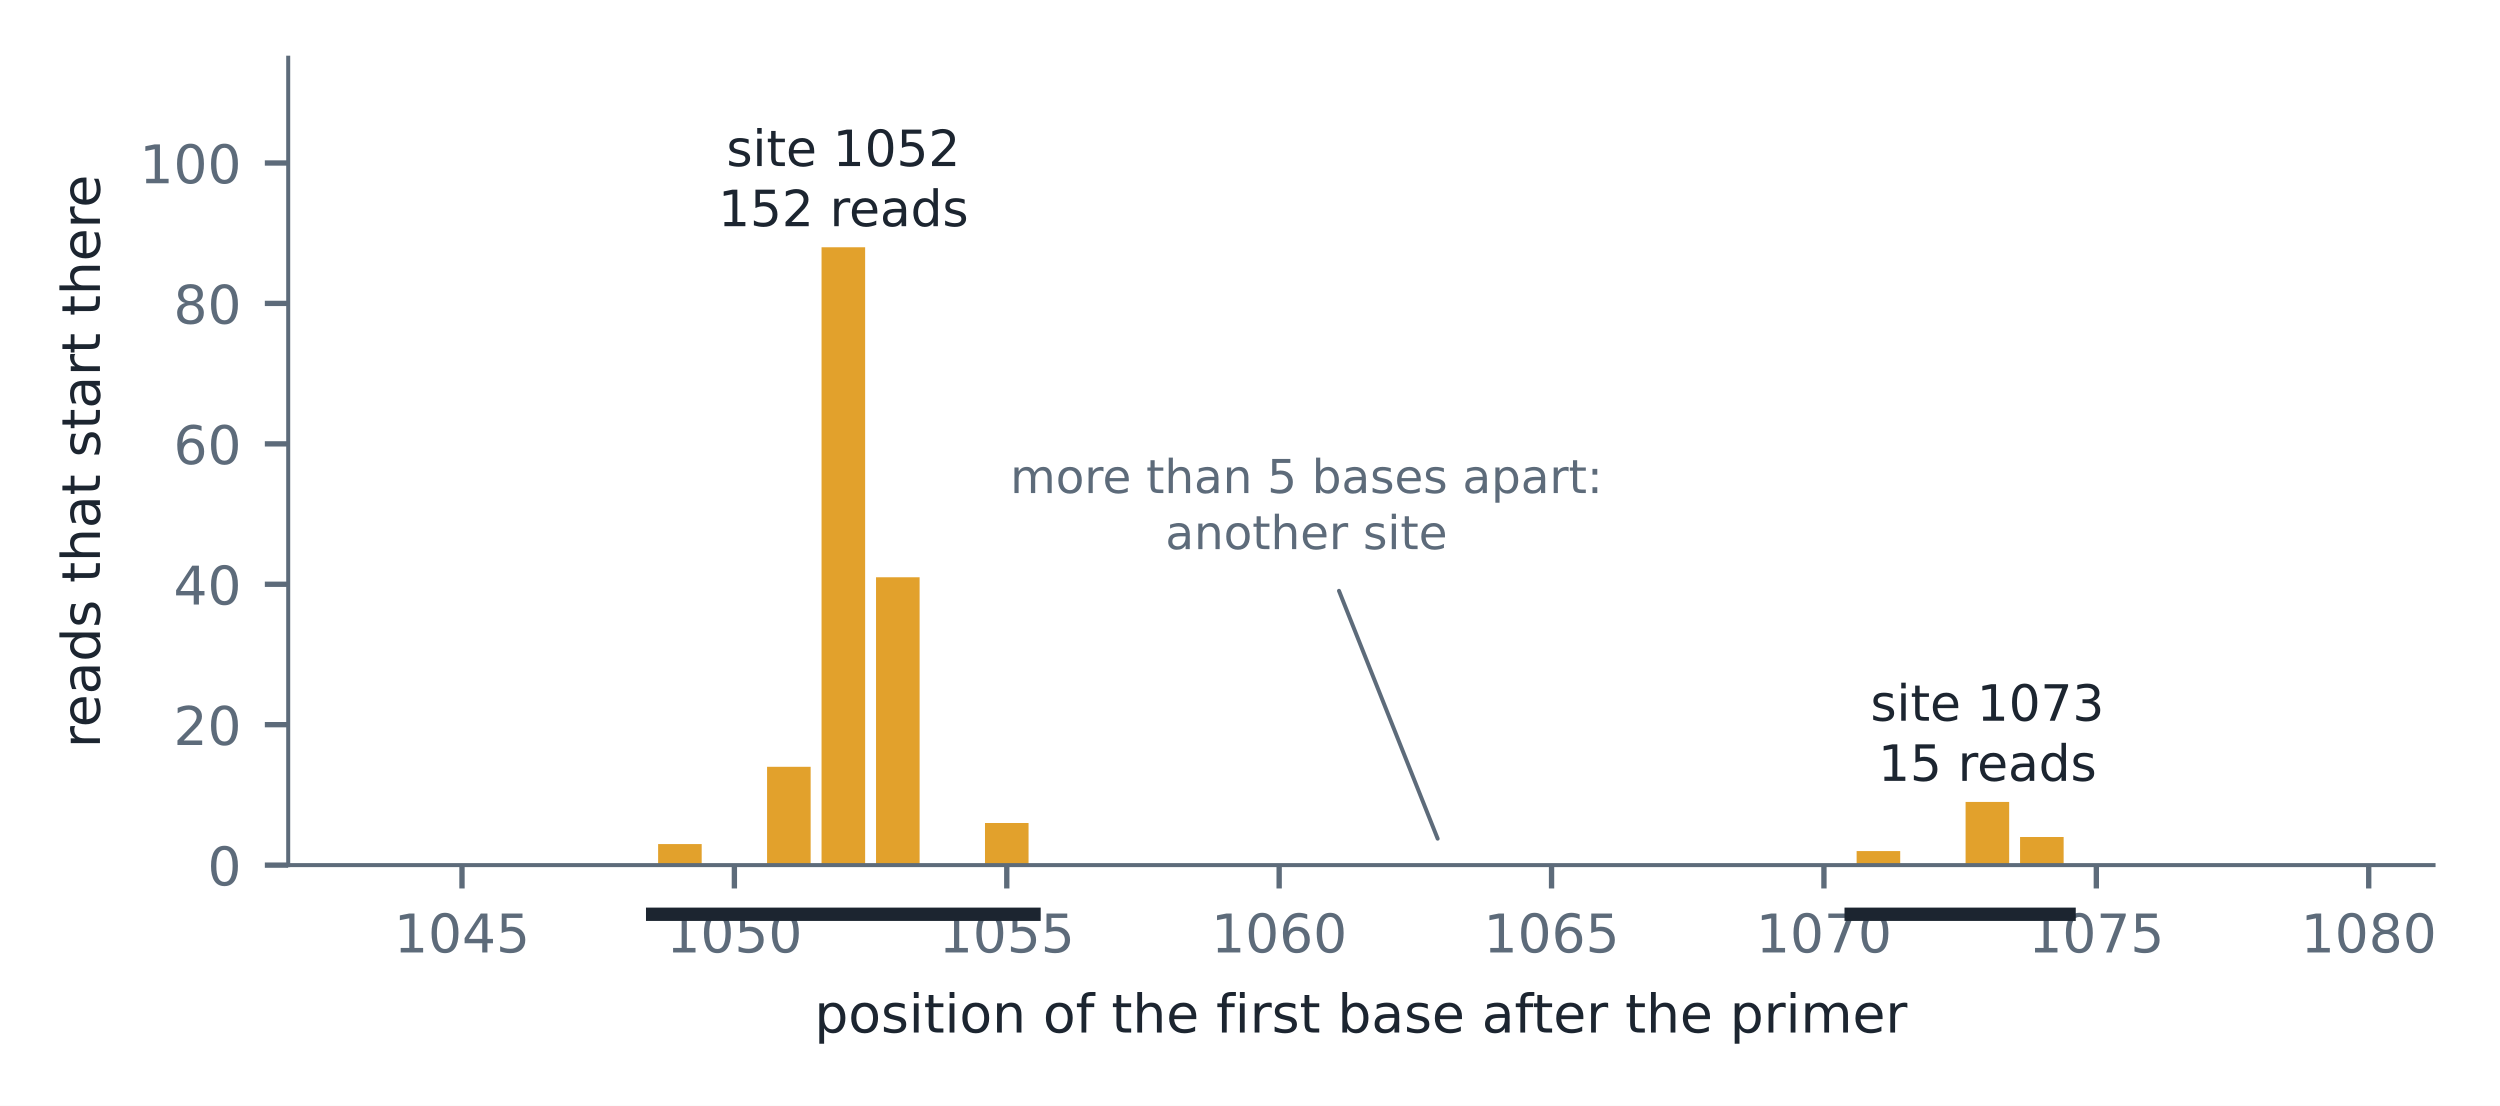
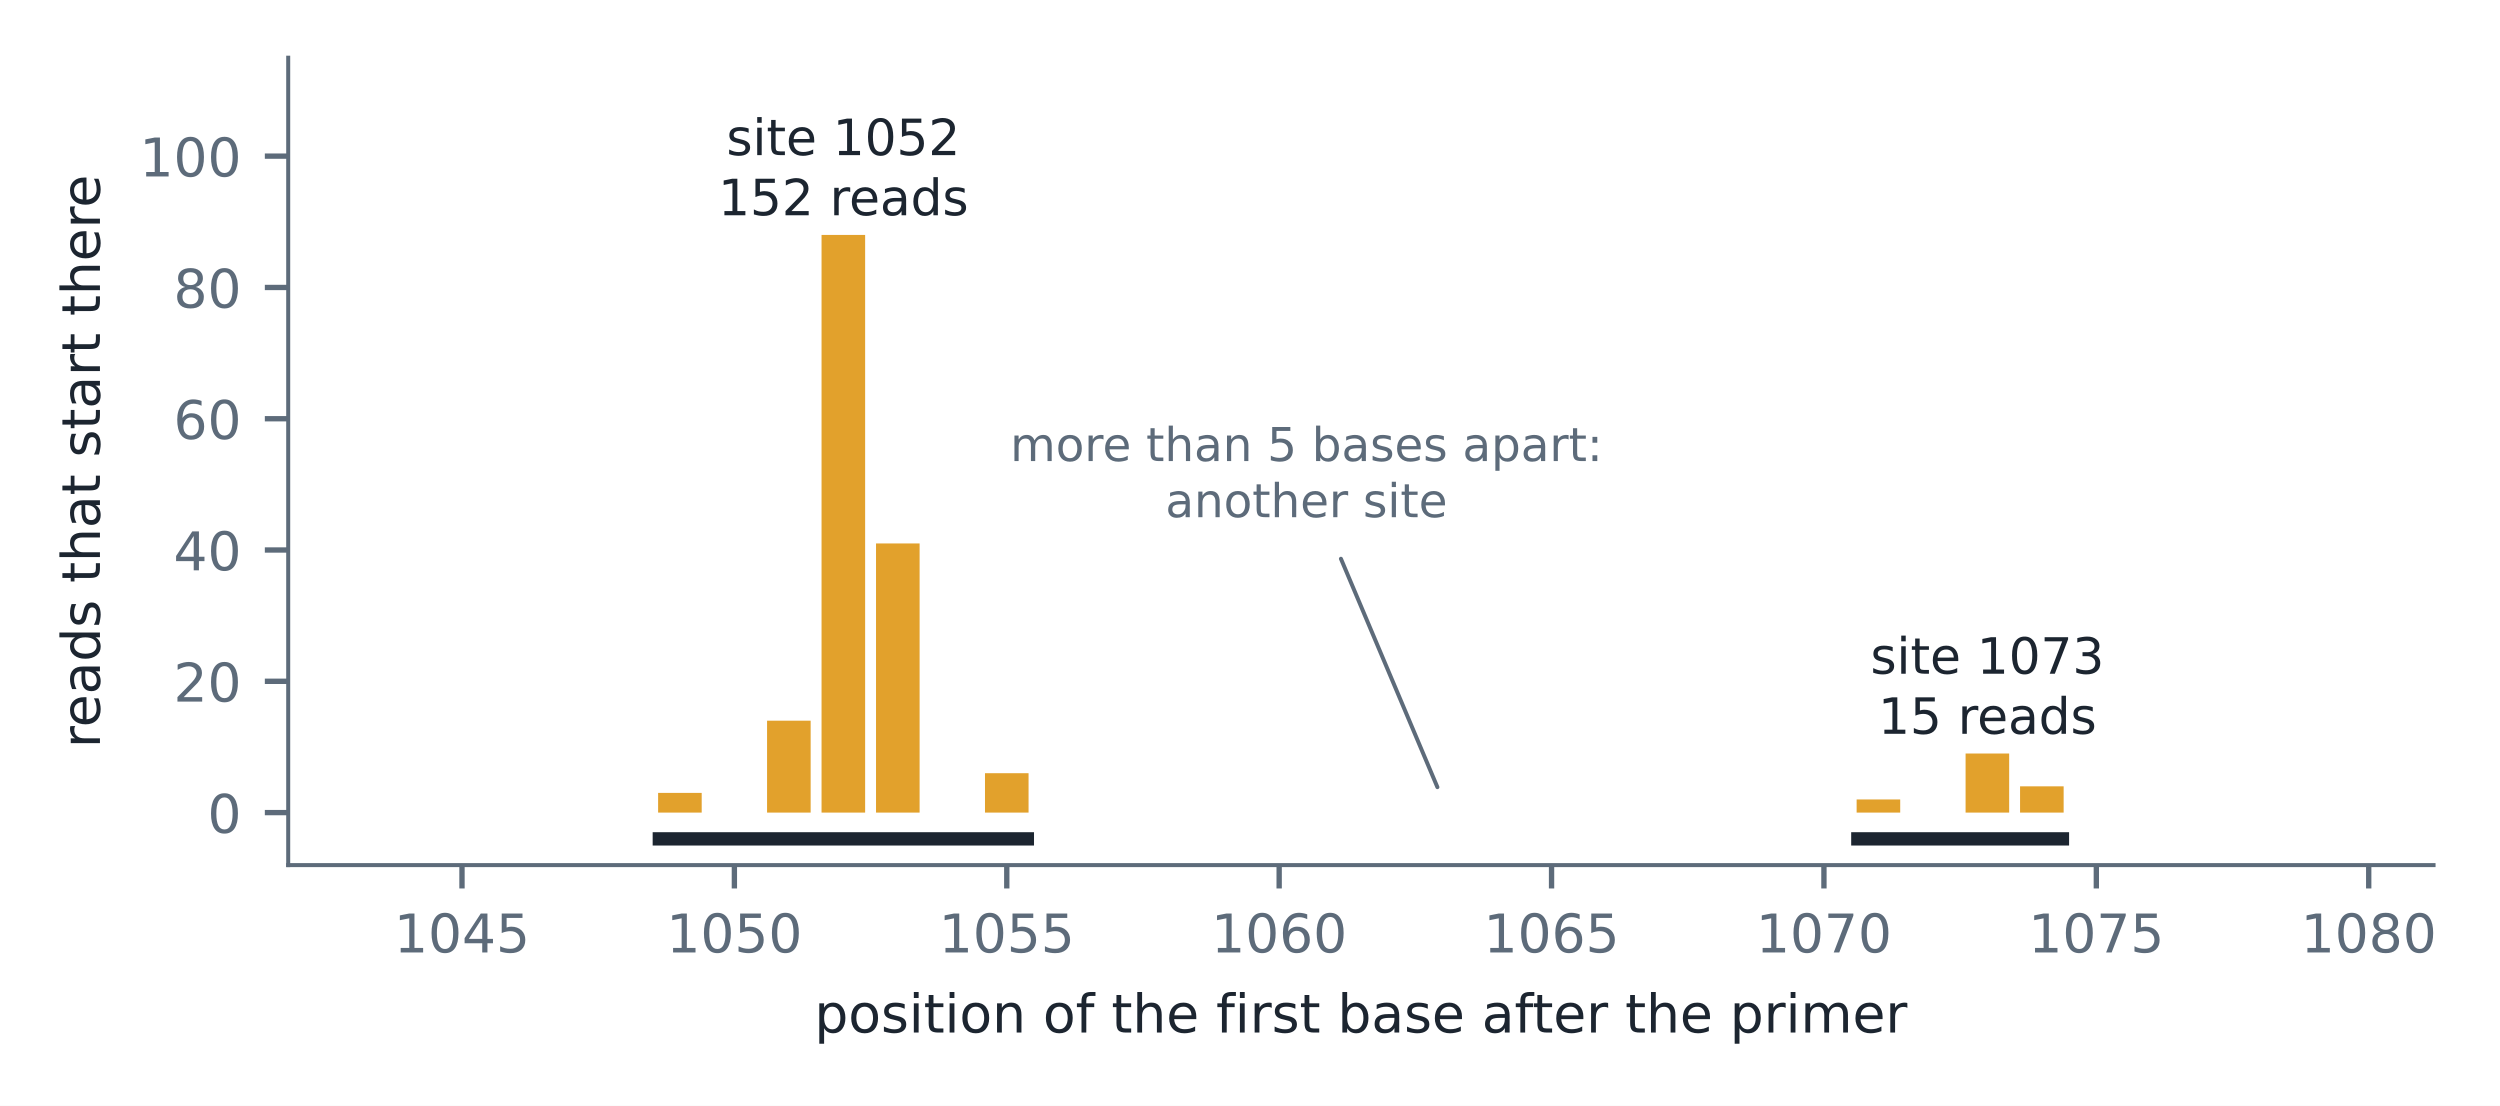
<svg xmlns="http://www.w3.org/2000/svg" xmlns:xlink="http://www.w3.org/1999/xlink" width="374.4pt" height="165.6pt" viewBox="0 0 374.4 165.6" version="1.1">
  <defs>
    <style type="text/css">*{stroke-linejoin: round; stroke-linecap: butt}</style>
  </defs>
  <g id="figure_1">
    <g id="patch_1">
      <path d="M 0 165.6  L 374.4 165.6  L 374.4 0  L 0 0  z " style="fill: #ffffff" />
    </g>
    <g id="axes_1">
      <g id="patch_2">
        <path d="M 43.162 129.558  L 364.448 129.558  L 364.448 8.64  L 43.162 8.64  z " style="fill: #ffffff" />
      </g>
      <g id="patch_3">
-         <path d="M 57.766 129.558  L 64.293 129.558  L 64.293 129.558  L 57.766 129.558  z " clip-path="url(#p33899de328)" style="fill: #e2a12c" />
+         <path d="M 57.766 121.694  L 64.293 121.694  L 64.293 121.694  L 57.766 121.694  z " clip-path="url(#peac28c857e)" style="fill: #e2a12c" />
      </g>
      <g id="patch_4">
-         <path d="M 65.924 129.558  L 72.451 129.558  L 72.451 129.558  L 65.924 129.558  z " clip-path="url(#p33899de328)" style="fill: #e2a12c" />
+         <path d="M 65.924 121.694  L 72.451 121.694  L 72.451 121.694  L 65.924 121.694  z " clip-path="url(#peac28c857e)" style="fill: #e2a12c" />
      </g>
      <g id="patch_5">
-         <path d="M 74.083 129.558  L 80.61 129.558  L 80.61 129.558  L 74.083 129.558  z " clip-path="url(#p33899de328)" style="fill: #e2a12c" />
+         <path d="M 74.083 121.694  L 80.61 121.694  L 80.61 121.694  L 74.083 121.694  z " clip-path="url(#peac28c857e)" style="fill: #e2a12c" />
      </g>
      <g id="patch_6">
-         <path d="M 82.242 129.558  L 88.769 129.558  L 88.769 129.558  L 82.242 129.558  z " clip-path="url(#p33899de328)" style="fill: #e2a12c" />
+         <path d="M 82.242 121.694  L 88.769 121.694  L 88.769 121.694  L 82.242 121.694  z " clip-path="url(#peac28c857e)" style="fill: #e2a12c" />
      </g>
      <g id="patch_7">
-         <path d="M 90.4 129.558  L 96.927 129.558  L 96.927 129.558  L 90.4 129.558  z " clip-path="url(#p33899de328)" style="fill: #e2a12c" />
+         <path d="M 90.4 121.694  L 96.927 121.694  L 96.927 121.694  L 90.4 121.694  z " clip-path="url(#peac28c857e)" style="fill: #e2a12c" />
      </g>
      <g id="patch_8">
-         <path d="M 98.559 129.558  L 105.086 129.558  L 105.086 126.404  L 98.559 126.404  z " clip-path="url(#p33899de328)" style="fill: #e2a12c" />
+         <path d="M 98.559 121.694  L 105.086 121.694  L 105.086 118.744  L 98.559 118.744  z " clip-path="url(#peac28c857e)" style="fill: #e2a12c" />
      </g>
      <g id="patch_9">
-         <path d="M 106.717 129.558  L 113.244 129.558  L 113.244 129.558  L 106.717 129.558  z " clip-path="url(#p33899de328)" style="fill: #e2a12c" />
+         <path d="M 106.717 121.694  L 113.244 121.694  L 113.244 121.694  L 106.717 121.694  z " clip-path="url(#peac28c857e)" style="fill: #e2a12c" />
      </g>
      <g id="patch_10">
-         <path d="M 114.876 129.558  L 121.403 129.558  L 121.403 114.838  L 114.876 114.838  z " clip-path="url(#p33899de328)" style="fill: #e2a12c" />
+         <path d="M 114.876 121.694  L 121.403 121.694  L 121.403 107.93  L 114.876 107.93  z " clip-path="url(#peac28c857e)" style="fill: #e2a12c" />
      </g>
      <g id="patch_11">
-         <path d="M 123.035 129.558  L 129.562 129.558  L 129.562 37.029  L 123.035 37.029  z " clip-path="url(#p33899de328)" style="fill: #e2a12c" />
+         <path d="M 123.035 121.694  L 129.562 121.694  L 129.562 35.183  L 123.035 35.183  z " clip-path="url(#peac28c857e)" style="fill: #e2a12c" />
      </g>
      <g id="patch_12">
-         <path d="M 131.193 129.558  L 137.72 129.558  L 137.72 86.448  L 131.193 86.448  z " clip-path="url(#p33899de328)" style="fill: #e2a12c" />
+         <path d="M 131.193 121.694  L 137.72 121.694  L 137.72 81.387  L 131.193 81.387  z " clip-path="url(#peac28c857e)" style="fill: #e2a12c" />
      </g>
      <g id="patch_13">
-         <path d="M 139.352 129.558  L 145.879 129.558  L 145.879 129.558  L 139.352 129.558  z " clip-path="url(#p33899de328)" style="fill: #e2a12c" />
+         <path d="M 139.352 121.694  L 145.879 121.694  L 145.879 121.694  L 139.352 121.694  z " clip-path="url(#peac28c857e)" style="fill: #e2a12c" />
      </g>
      <g id="patch_14">
-         <path d="M 147.511 129.558  L 154.037 129.558  L 154.037 123.249  L 147.511 123.249  z " clip-path="url(#p33899de328)" style="fill: #e2a12c" />
+         <path d="M 147.511 121.694  L 154.037 121.694  L 154.037 115.795  L 147.511 115.795  z " clip-path="url(#peac28c857e)" style="fill: #e2a12c" />
      </g>
      <g id="patch_15">
-         <path d="M 155.669 129.558  L 162.196 129.558  L 162.196 129.558  L 155.669 129.558  z " clip-path="url(#p33899de328)" style="fill: #e2a12c" />
+         <path d="M 155.669 121.694  L 162.196 121.694  L 162.196 121.694  L 155.669 121.694  z " clip-path="url(#peac28c857e)" style="fill: #e2a12c" />
      </g>
      <g id="patch_16">
-         <path d="M 163.828 129.558  L 170.355 129.558  L 170.355 129.558  L 163.828 129.558  z " clip-path="url(#p33899de328)" style="fill: #e2a12c" />
+         <path d="M 163.828 121.694  L 170.355 121.694  L 170.355 121.694  L 163.828 121.694  z " clip-path="url(#peac28c857e)" style="fill: #e2a12c" />
      </g>
      <g id="patch_17">
-         <path d="M 171.986 129.558  L 178.513 129.558  L 178.513 129.558  L 171.986 129.558  z " clip-path="url(#p33899de328)" style="fill: #e2a12c" />
+         <path d="M 171.986 121.694  L 178.513 121.694  L 178.513 121.694  L 171.986 121.694  z " clip-path="url(#peac28c857e)" style="fill: #e2a12c" />
      </g>
      <g id="patch_18">
-         <path d="M 180.145 129.558  L 186.672 129.558  L 186.672 129.558  L 180.145 129.558  z " clip-path="url(#p33899de328)" style="fill: #e2a12c" />
+         <path d="M 180.145 121.694  L 186.672 121.694  L 186.672 121.694  L 180.145 121.694  z " clip-path="url(#peac28c857e)" style="fill: #e2a12c" />
      </g>
      <g id="patch_19">
-         <path d="M 188.304 129.558  L 194.831 129.558  L 194.831 129.558  L 188.304 129.558  z " clip-path="url(#p33899de328)" style="fill: #e2a12c" />
+         <path d="M 188.304 121.694  L 194.831 121.694  L 194.831 121.694  L 188.304 121.694  z " clip-path="url(#peac28c857e)" style="fill: #e2a12c" />
      </g>
      <g id="patch_20">
-         <path d="M 196.462 129.558  L 202.989 129.558  L 202.989 129.558  L 196.462 129.558  z " clip-path="url(#p33899de328)" style="fill: #e2a12c" />
+         <path d="M 196.462 121.694  L 202.989 121.694  L 202.989 121.694  L 196.462 121.694  z " clip-path="url(#peac28c857e)" style="fill: #e2a12c" />
      </g>
      <g id="patch_21">
-         <path d="M 204.621 129.558  L 211.148 129.558  L 211.148 129.558  L 204.621 129.558  z " clip-path="url(#p33899de328)" style="fill: #e2a12c" />
+         <path d="M 204.621 121.694  L 211.148 121.694  L 211.148 121.694  L 204.621 121.694  z " clip-path="url(#peac28c857e)" style="fill: #e2a12c" />
      </g>
      <g id="patch_22">
-         <path d="M 212.779 129.558  L 219.306 129.558  L 219.306 129.558  L 212.779 129.558  z " clip-path="url(#p33899de328)" style="fill: #e2a12c" />
+         <path d="M 212.779 121.694  L 219.306 121.694  L 219.306 121.694  L 212.779 121.694  z " clip-path="url(#peac28c857e)" style="fill: #e2a12c" />
      </g>
      <g id="patch_23">
-         <path d="M 220.938 129.558  L 227.465 129.558  L 227.465 129.558  L 220.938 129.558  z " clip-path="url(#p33899de328)" style="fill: #e2a12c" />
+         <path d="M 220.938 121.694  L 227.465 121.694  L 227.465 121.694  L 220.938 121.694  z " clip-path="url(#peac28c857e)" style="fill: #e2a12c" />
      </g>
      <g id="patch_24">
-         <path d="M 229.097 129.558  L 235.624 129.558  L 235.624 129.558  L 229.097 129.558  z " clip-path="url(#p33899de328)" style="fill: #e2a12c" />
+         <path d="M 229.097 121.694  L 235.624 121.694  L 235.624 121.694  L 229.097 121.694  z " clip-path="url(#peac28c857e)" style="fill: #e2a12c" />
      </g>
      <g id="patch_25">
-         <path d="M 237.255 129.558  L 243.782 129.558  L 243.782 129.558  L 237.255 129.558  z " clip-path="url(#p33899de328)" style="fill: #e2a12c" />
+         <path d="M 237.255 121.694  L 243.782 121.694  L 243.782 121.694  L 237.255 121.694  z " clip-path="url(#peac28c857e)" style="fill: #e2a12c" />
      </g>
      <g id="patch_26">
-         <path d="M 245.414 129.558  L 251.941 129.558  L 251.941 129.558  L 245.414 129.558  z " clip-path="url(#p33899de328)" style="fill: #e2a12c" />
+         <path d="M 245.414 121.694  L 251.941 121.694  L 251.941 121.694  L 245.414 121.694  z " clip-path="url(#peac28c857e)" style="fill: #e2a12c" />
      </g>
      <g id="patch_27">
-         <path d="M 253.573 129.558  L 260.099 129.558  L 260.099 129.558  L 253.573 129.558  z " clip-path="url(#p33899de328)" style="fill: #e2a12c" />
+         <path d="M 253.573 121.694  L 260.099 121.694  L 260.099 121.694  L 253.573 121.694  z " clip-path="url(#peac28c857e)" style="fill: #e2a12c" />
      </g>
      <g id="patch_28">
-         <path d="M 261.731 129.558  L 268.258 129.558  L 268.258 129.558  L 261.731 129.558  z " clip-path="url(#p33899de328)" style="fill: #e2a12c" />
+         <path d="M 261.731 121.694  L 268.258 121.694  L 268.258 121.694  L 261.731 121.694  z " clip-path="url(#peac28c857e)" style="fill: #e2a12c" />
      </g>
      <g id="patch_29">
-         <path d="M 269.89 129.558  L 276.417 129.558  L 276.417 129.558  L 269.89 129.558  z " clip-path="url(#p33899de328)" style="fill: #e2a12c" />
+         <path d="M 269.89 121.694  L 276.417 121.694  L 276.417 121.694  L 269.89 121.694  z " clip-path="url(#peac28c857e)" style="fill: #e2a12c" />
      </g>
      <g id="patch_30">
-         <path d="M 278.048 129.558  L 284.575 129.558  L 284.575 127.455  L 278.048 127.455  z " clip-path="url(#p33899de328)" style="fill: #e2a12c" />
+         <path d="M 278.048 121.694  L 284.575 121.694  L 284.575 119.727  L 278.048 119.727  z " clip-path="url(#peac28c857e)" style="fill: #e2a12c" />
      </g>
      <g id="patch_31">
-         <path d="M 286.207 129.558  L 292.734 129.558  L 292.734 129.558  L 286.207 129.558  z " clip-path="url(#p33899de328)" style="fill: #e2a12c" />
+         <path d="M 286.207 121.694  L 292.734 121.694  L 292.734 121.694  L 286.207 121.694  z " clip-path="url(#peac28c857e)" style="fill: #e2a12c" />
      </g>
      <g id="patch_32">
-         <path d="M 294.366 129.558  L 300.893 129.558  L 300.893 120.095  L 294.366 120.095  z " clip-path="url(#p33899de328)" style="fill: #e2a12c" />
+         <path d="M 294.366 121.694  L 300.893 121.694  L 300.893 112.846  L 294.366 112.846  z " clip-path="url(#peac28c857e)" style="fill: #e2a12c" />
      </g>
      <g id="patch_33">
-         <path d="M 302.524 129.558  L 309.051 129.558  L 309.051 125.352  L 302.524 125.352  z " clip-path="url(#p33899de328)" style="fill: #e2a12c" />
+         <path d="M 302.524 121.694  L 309.051 121.694  L 309.051 117.761  L 302.524 117.761  z " clip-path="url(#peac28c857e)" style="fill: #e2a12c" />
      </g>
      <g id="patch_34">
-         <path d="M 310.683 129.558  L 317.21 129.558  L 317.21 129.558  L 310.683 129.558  z " clip-path="url(#p33899de328)" style="fill: #e2a12c" />
+         <path d="M 310.683 121.694  L 317.21 121.694  L 317.21 121.694  L 310.683 121.694  z " clip-path="url(#peac28c857e)" style="fill: #e2a12c" />
      </g>
      <g id="patch_35">
-         <path d="M 318.842 129.558  L 325.368 129.558  L 325.368 129.558  L 318.842 129.558  z " clip-path="url(#p33899de328)" style="fill: #e2a12c" />
+         <path d="M 318.842 121.694  L 325.368 121.694  L 325.368 121.694  L 318.842 121.694  z " clip-path="url(#peac28c857e)" style="fill: #e2a12c" />
      </g>
      <g id="patch_36">
-         <path d="M 327 129.558  L 333.527 129.558  L 333.527 129.558  L 327 129.558  z " clip-path="url(#p33899de328)" style="fill: #e2a12c" />
+         <path d="M 327 121.694  L 333.527 121.694  L 333.527 121.694  L 327 121.694  z " clip-path="url(#peac28c857e)" style="fill: #e2a12c" />
      </g>
      <g id="patch_37">
-         <path d="M 335.159 129.558  L 341.686 129.558  L 341.686 129.558  L 335.159 129.558  z " clip-path="url(#p33899de328)" style="fill: #e2a12c" />
+         <path d="M 335.159 121.694  L 341.686 121.694  L 341.686 121.694  L 335.159 121.694  z " clip-path="url(#peac28c857e)" style="fill: #e2a12c" />
      </g>
      <g id="patch_38">
-         <path d="M 343.317 129.558  L 349.844 129.558  L 349.844 129.558  L 343.317 129.558  z " clip-path="url(#p33899de328)" style="fill: #e2a12c" />
+         <path d="M 343.317 121.694  L 349.844 121.694  L 349.844 121.694  L 343.317 121.694  z " clip-path="url(#peac28c857e)" style="fill: #e2a12c" />
      </g>
      <g id="matplotlib.axis_1">
        <g id="xtick_1">
          <g id="line2d_1">
            <defs>
              <path id="mb5d59992aa" d="M 0 0  L 0 3.5  " style="stroke: #5d6b7a; stroke-width: 0.8" />
            </defs>
            <g>
              <use xlink:href="#mb5d59992aa" x="69.188" y="129.558" style="fill: #5d6b7a; stroke: #5d6b7a; stroke-width: 0.8" />
            </g>
          </g>
          <g id="text_1">
            <text style="font-size: 8px; font-family: 'DejaVu Sans'; text-anchor: middle; fill: #5d6b7a" x="69.188" y="142.636" transform="rotate(-0 69.18786 142.6362)">1045</text>
          </g>
        </g>
        <g id="xtick_2">
          <g id="line2d_2">
            <g>
              <use xlink:href="#mb5d59992aa" x="109.981" y="129.558" style="fill: #5d6b7a; stroke: #5d6b7a; stroke-width: 0.8" />
            </g>
          </g>
          <g id="text_2">
            <text style="font-size: 8px; font-family: 'DejaVu Sans'; text-anchor: middle; fill: #5d6b7a" x="109.981" y="142.636" transform="rotate(-0 109.9809 142.6362)">1050</text>
          </g>
        </g>
        <g id="xtick_3">
          <g id="line2d_3">
            <g>
              <use xlink:href="#mb5d59992aa" x="150.774" y="129.558" style="fill: #5d6b7a; stroke: #5d6b7a; stroke-width: 0.8" />
            </g>
          </g>
          <g id="text_3">
            <text style="font-size: 8px; font-family: 'DejaVu Sans'; text-anchor: middle; fill: #5d6b7a" x="150.774" y="142.636" transform="rotate(-0 150.774 142.6362)">1055</text>
          </g>
        </g>
        <g id="xtick_4">
          <g id="line2d_4">
            <g>
              <use xlink:href="#mb5d59992aa" x="191.567" y="129.558" style="fill: #5d6b7a; stroke: #5d6b7a; stroke-width: 0.8" />
            </g>
          </g>
          <g id="text_4">
            <text style="font-size: 8px; font-family: 'DejaVu Sans'; text-anchor: middle; fill: #5d6b7a" x="191.567" y="142.636" transform="rotate(-0 191.5671 142.6362)">1060</text>
          </g>
        </g>
        <g id="xtick_5">
          <g id="line2d_5">
            <g>
              <use xlink:href="#mb5d59992aa" x="232.36" y="129.558" style="fill: #5d6b7a; stroke: #5d6b7a; stroke-width: 0.8" />
            </g>
          </g>
          <g id="text_5">
            <text style="font-size: 8px; font-family: 'DejaVu Sans'; text-anchor: middle; fill: #5d6b7a" x="232.36" y="142.636" transform="rotate(-0 232.3602 142.6362)">1065</text>
          </g>
        </g>
        <g id="xtick_6">
          <g id="line2d_6">
            <g>
              <use xlink:href="#mb5d59992aa" x="273.153" y="129.558" style="fill: #5d6b7a; stroke: #5d6b7a; stroke-width: 0.8" />
            </g>
          </g>
          <g id="text_6">
            <text style="font-size: 8px; font-family: 'DejaVu Sans'; text-anchor: middle; fill: #5d6b7a" x="273.153" y="142.636" transform="rotate(-0 273.1533 142.6362)">1070</text>
          </g>
        </g>
        <g id="xtick_7">
          <g id="line2d_7">
            <g>
              <use xlink:href="#mb5d59992aa" x="313.946" y="129.558" style="fill: #5d6b7a; stroke: #5d6b7a; stroke-width: 0.8" />
            </g>
          </g>
          <g id="text_7">
            <text style="font-size: 8px; font-family: 'DejaVu Sans'; text-anchor: middle; fill: #5d6b7a" x="313.946" y="142.636" transform="rotate(-0 313.9463 142.6362)">1075</text>
          </g>
        </g>
        <g id="xtick_8">
          <g id="line2d_8">
            <g>
              <use xlink:href="#mb5d59992aa" x="354.739" y="129.558" style="fill: #5d6b7a; stroke: #5d6b7a; stroke-width: 0.8" />
            </g>
          </g>
          <g id="text_8">
            <text style="font-size: 8px; font-family: 'DejaVu Sans'; text-anchor: middle; fill: #5d6b7a" x="354.739" y="142.636" transform="rotate(-0 354.7394 142.6362)">1080</text>
          </g>
        </g>
        <g id="text_9">
          <text style="font-size: 8px; font-family: 'DejaVu Sans'; text-anchor: middle; fill: #1c2530" x="203.805" y="154.637" transform="rotate(-0 203.805 154.6369)">position of the first base after the primer</text>
        </g>
      </g>
      <g id="matplotlib.axis_2">
        <g id="ytick_1">
          <g id="line2d_9">
            <defs>
              <path id="mfc12242b1c" d="M 0 0  L -3.5 0  " style="stroke: #5d6b7a; stroke-width: 0.8" />
            </defs>
            <g>
-               <use xlink:href="#mfc12242b1c" x="43.162" y="129.558" style="fill: #5d6b7a; stroke: #5d6b7a; stroke-width: 0.8" />
+               <use xlink:href="#mfc12242b1c" x="43.162" y="121.694" style="fill: #5d6b7a; stroke: #5d6b7a; stroke-width: 0.8" />
            </g>
          </g>
          <g id="text_10">
-             <text style="font-size: 8px; font-family: 'DejaVu Sans'; text-anchor: end; fill: #5d6b7a" x="36.162" y="132.597" transform="rotate(-0 36.16188 132.5972)">0</text>
+             <text style="font-size: 8px; font-family: 'DejaVu Sans'; text-anchor: end; fill: #5d6b7a" x="36.162" y="124.733" transform="rotate(-0 36.16188 124.7326)">0</text>
          </g>
        </g>
        <g id="ytick_2">
          <g id="line2d_10">
            <g>
-               <use xlink:href="#mfc12242b1c" x="43.162" y="108.529" style="fill: #5d6b7a; stroke: #5d6b7a; stroke-width: 0.8" />
+               <use xlink:href="#mfc12242b1c" x="43.162" y="102.032" style="fill: #5d6b7a; stroke: #5d6b7a; stroke-width: 0.8" />
            </g>
          </g>
          <g id="text_11">
-             <text style="font-size: 8px; font-family: 'DejaVu Sans'; text-anchor: end; fill: #5d6b7a" x="36.162" y="111.568" transform="rotate(-0 36.16188 111.5679)">20</text>
+             <text style="font-size: 8px; font-family: 'DejaVu Sans'; text-anchor: end; fill: #5d6b7a" x="36.162" y="105.071" transform="rotate(-0 36.16188 105.0711)">20</text>
          </g>
        </g>
        <g id="ytick_3">
          <g id="line2d_11">
            <g>
-               <use xlink:href="#mfc12242b1c" x="43.162" y="87.5" style="fill: #5d6b7a; stroke: #5d6b7a; stroke-width: 0.8" />
+               <use xlink:href="#mfc12242b1c" x="43.162" y="82.371" style="fill: #5d6b7a; stroke: #5d6b7a; stroke-width: 0.8" />
            </g>
          </g>
          <g id="text_12">
-             <text style="font-size: 8px; font-family: 'DejaVu Sans'; text-anchor: end; fill: #5d6b7a" x="36.162" y="90.539" transform="rotate(-0 36.16188 90.53871)">40</text>
+             <text style="font-size: 8px; font-family: 'DejaVu Sans'; text-anchor: end; fill: #5d6b7a" x="36.162" y="85.41" transform="rotate(-0 36.16188 85.40963)">40</text>
          </g>
        </g>
        <g id="ytick_4">
          <g id="line2d_12">
            <g>
-               <use xlink:href="#mfc12242b1c" x="43.162" y="66.47" style="fill: #5d6b7a; stroke: #5d6b7a; stroke-width: 0.8" />
+               <use xlink:href="#mfc12242b1c" x="43.162" y="62.709" style="fill: #5d6b7a; stroke: #5d6b7a; stroke-width: 0.8" />
            </g>
          </g>
          <g id="text_13">
-             <text style="font-size: 8px; font-family: 'DejaVu Sans'; text-anchor: end; fill: #5d6b7a" x="36.162" y="69.509" transform="rotate(-0 36.16188 69.50947)">60</text>
+             <text style="font-size: 8px; font-family: 'DejaVu Sans'; text-anchor: end; fill: #5d6b7a" x="36.162" y="65.748" transform="rotate(-0 36.16188 65.74814)">60</text>
          </g>
        </g>
        <g id="ytick_5">
          <g id="line2d_13">
            <g>
-               <use xlink:href="#mfc12242b1c" x="43.162" y="45.441" style="fill: #5d6b7a; stroke: #5d6b7a; stroke-width: 0.8" />
+               <use xlink:href="#mfc12242b1c" x="43.162" y="43.048" style="fill: #5d6b7a; stroke: #5d6b7a; stroke-width: 0.8" />
            </g>
          </g>
          <g id="text_14">
-             <text style="font-size: 8px; font-family: 'DejaVu Sans'; text-anchor: end; fill: #5d6b7a" x="36.162" y="48.48" transform="rotate(-0 36.16188 48.48023)">80</text>
+             <text style="font-size: 8px; font-family: 'DejaVu Sans'; text-anchor: end; fill: #5d6b7a" x="36.162" y="46.087" transform="rotate(-0 36.16188 46.08666)">80</text>
          </g>
        </g>
        <g id="ytick_6">
          <g id="line2d_14">
            <g>
-               <use xlink:href="#mfc12242b1c" x="43.162" y="24.412" style="fill: #5d6b7a; stroke: #5d6b7a; stroke-width: 0.8" />
+               <use xlink:href="#mfc12242b1c" x="43.162" y="23.386" style="fill: #5d6b7a; stroke: #5d6b7a; stroke-width: 0.8" />
            </g>
          </g>
          <g id="text_15">
-             <text style="font-size: 8px; font-family: 'DejaVu Sans'; text-anchor: end; fill: #5d6b7a" x="36.162" y="27.451" transform="rotate(-0 36.16188 27.45099)">100</text>
+             <text style="font-size: 8px; font-family: 'DejaVu Sans'; text-anchor: end; fill: #5d6b7a" x="36.162" y="26.425" transform="rotate(-0 36.16188 26.42517)">100</text>
          </g>
        </g>
        <g id="text_16">
          <text style="font-size: 8px; font-family: 'DejaVu Sans'; text-anchor: middle; fill: #1c2530" x="14.97" y="69.099" transform="rotate(-90 14.97 69.09906)">reads that start there</text>
        </g>
      </g>
      <g id="line2d_15">
-         <path d="M 97.743 136.918  L 154.853 136.918  " style="fill: none; stroke: #1c2530; stroke-width: 2; stroke-linecap: square" />
+         <path d="M 97.743 125.626  L 154.853 125.626  " clip-path="url(#peac28c857e)" style="fill: none; stroke: #1c2530; stroke-width: 2" />
      </g>
      <g id="line2d_16">
-         <path d="M 277.233 136.918  L 309.867 136.918  " style="fill: none; stroke: #1c2530; stroke-width: 2; stroke-linecap: square" />
+         <path d="M 277.233 125.626  L 309.867 125.626  " clip-path="url(#peac28c857e)" style="fill: none; stroke: #1c2530; stroke-width: 2" />
      </g>
      <g id="patch_39">
        <path d="M 43.162 129.558  L 43.162 8.64  " style="fill: none; stroke: #5d6b7a; stroke-width: 0.6; stroke-linejoin: miter; stroke-linecap: square" />
      </g>
      <g id="patch_40">
        <path d="M 43.162 129.558  L 364.448 129.558  " style="fill: none; stroke: #5d6b7a; stroke-width: 0.6; stroke-linejoin: miter; stroke-linecap: square" />
      </g>
      <g id="text_17">
-         <text style="font-size: 7.5px; font-family: 'DejaVu Sans'; fill: #1c2530" transform="translate(108.7898 24.87304)">site 1052</text>
-         <text style="font-size: 7.5px; font-family: 'DejaVu Sans'; fill: #1c2530" transform="translate(107.5499 33.87509)">152 reads</text>
+         <text style="font-size: 7.5px; font-family: 'DejaVu Sans'; fill: #1c2530" transform="translate(108.7898 23.23173)">site 1052</text>
+         <text style="font-size: 7.5px; font-family: 'DejaVu Sans'; fill: #1c2530" transform="translate(107.5499 32.23378)">152 reads</text>
      </g>
      <g id="text_18">
-         <text style="font-size: 7.5px; font-family: 'DejaVu Sans'; fill: #1c2530" transform="translate(280.1207 107.9385)">site 1073</text>
-         <text style="font-size: 7.5px; font-family: 'DejaVu Sans'; fill: #1c2530" transform="translate(281.2668 116.9406)">15 reads</text>
+         <text style="font-size: 7.5px; font-family: 'DejaVu Sans'; fill: #1c2530" transform="translate(280.1207 100.8946)">site 1073</text>
+         <text style="font-size: 7.5px; font-family: 'DejaVu Sans'; fill: #1c2530" transform="translate(281.2668 109.8966)">15 reads</text>
      </g>
      <g id="patch_41">
-         <path d="M 200.527 88.483  Q 207.915 107.04 215.303 125.597  " style="fill: none; stroke: #5d6b7a; stroke-width: 0.6; stroke-linecap: round" />
+         <path d="M 200.818 83.68  Q 208.041 100.782 215.264 117.884  " style="fill: none; stroke: #5d6b7a; stroke-width: 0.6; stroke-linecap: round" />
      </g>
      <g id="text_19">
-         <text style="font-size: 7px; font-family: 'DejaVu Sans'; fill: #5d6b7a" transform="translate(151.2823 73.84042)">more than 5 bases apart:</text>
-         <text style="font-size: 7px; font-family: 'DejaVu Sans'; fill: #5d6b7a" transform="translate(174.5255 82.24234)">another site</text>
+         <text style="font-size: 7px; font-family: 'DejaVu Sans'; fill: #5d6b7a" transform="translate(151.2823 69.05328)">more than 5 bases apart:</text>
+         <text style="font-size: 7px; font-family: 'DejaVu Sans'; fill: #5d6b7a" transform="translate(174.5255 77.45519)">another site</text>
      </g>
    </g>
  </g>
  <defs>
-     <clipPath id="p33899de328">
+     <clipPath id="peac28c857e">
      <rect x="43.162" y="8.64" width="321.286" height="120.918" />
    </clipPath>
  </defs>
</svg>
